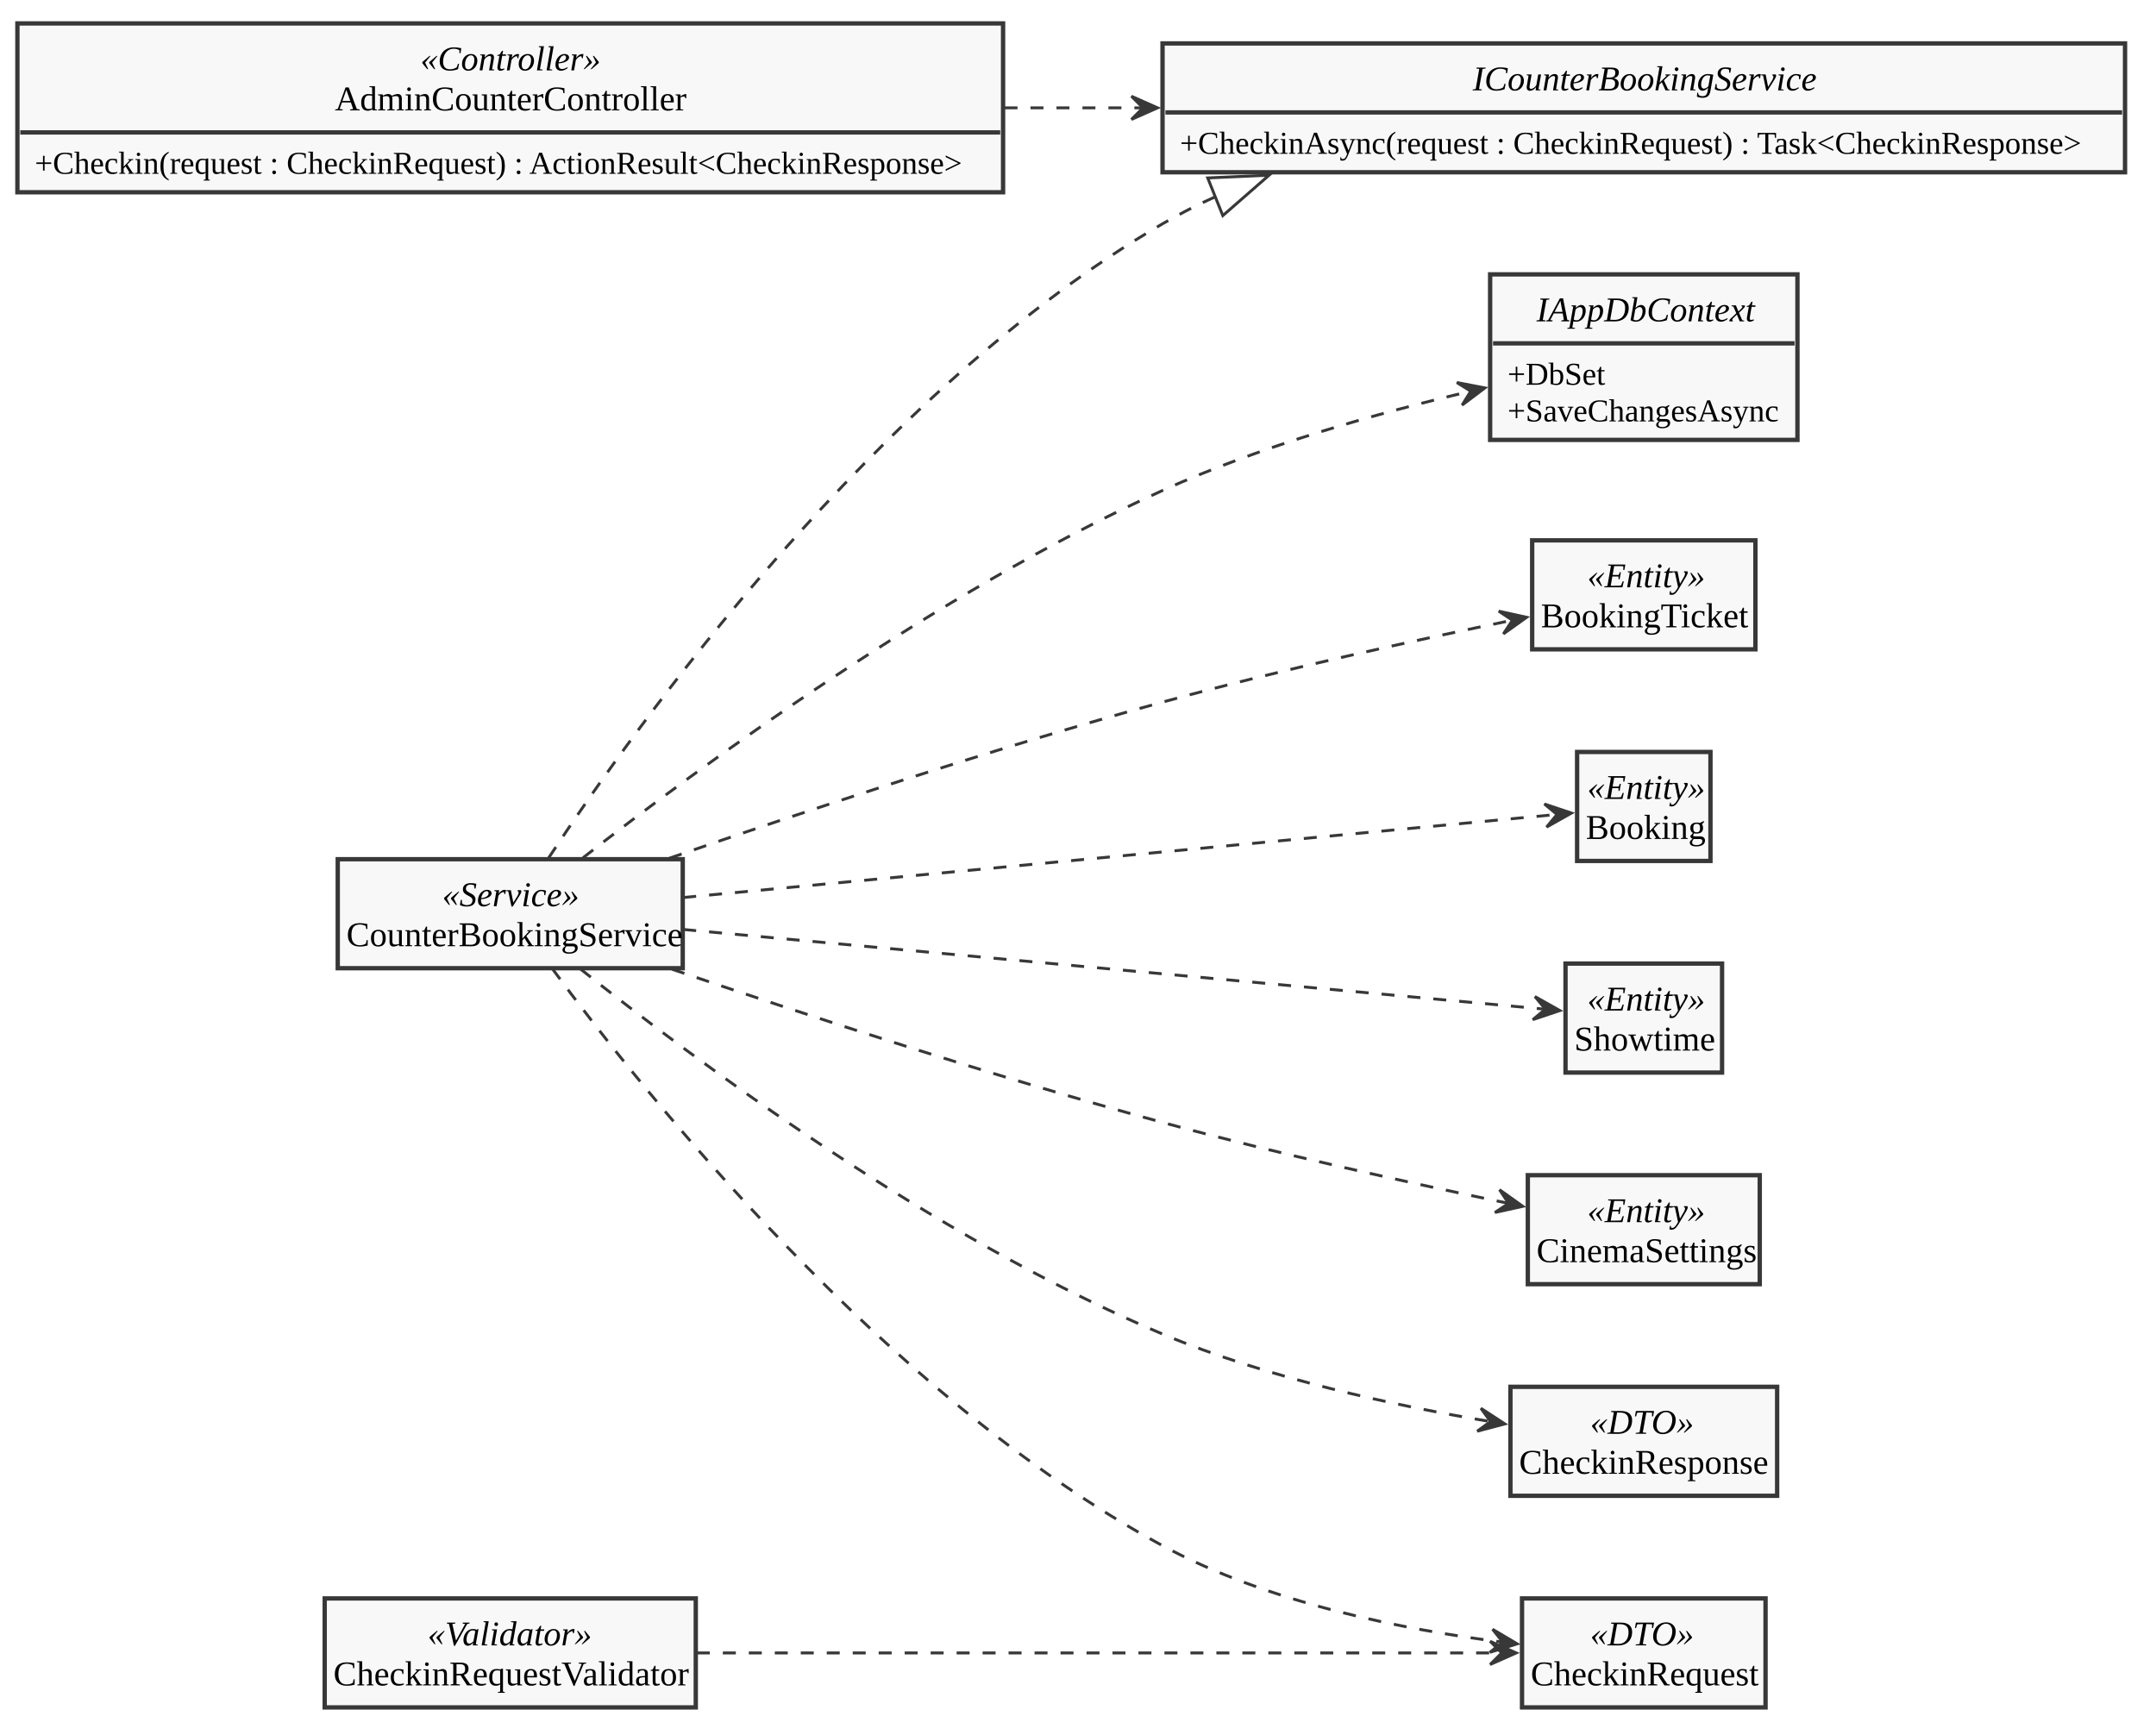
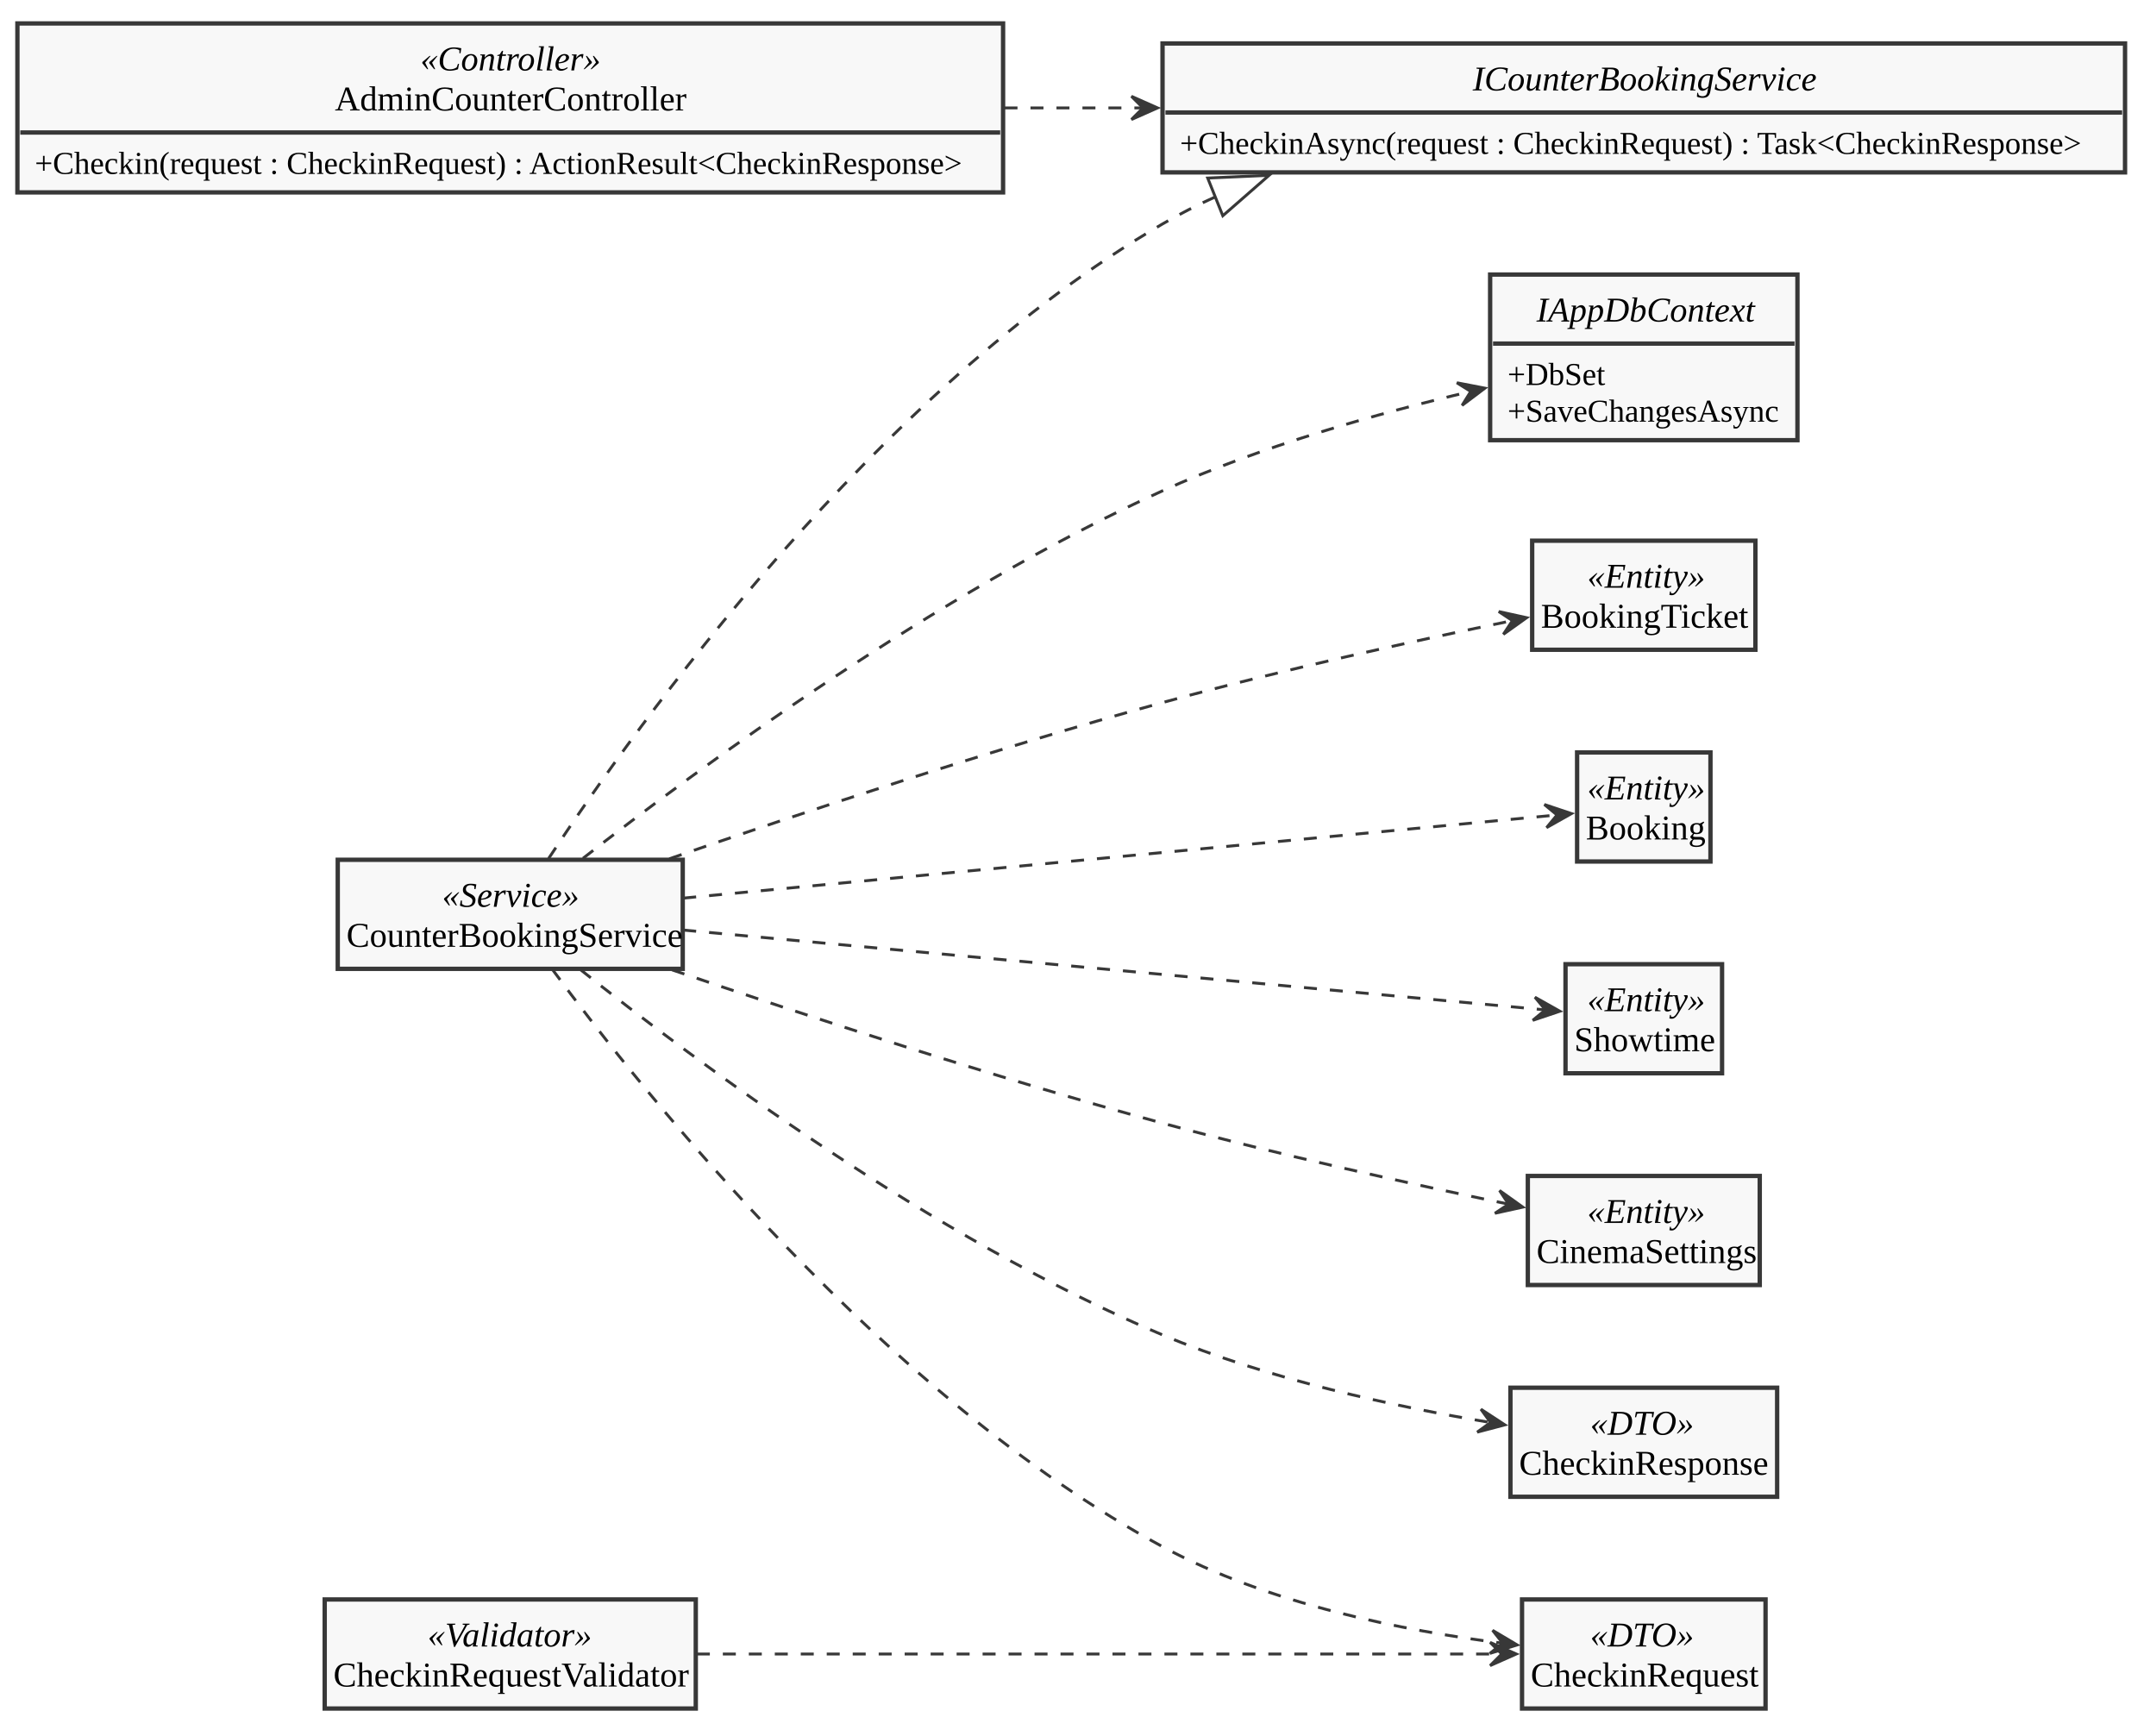
- <svg xmlns="http://www.w3.org/2000/svg" contentScriptType="application/ecmascript" contentStyleType="text/css" height="935.938px" preserveAspectRatio="none" style="width:1162px;height:935px;" version="1.1" viewBox="0 0 1162 935" width="1162.5px" zoomAndPan="magnify">
+ <svg xmlns="http://www.w3.org/2000/svg" height="935.938" preserveAspectRatio="none" version="1.1" viewBox="0 0 1162 935" width="1162.5" overflow="hidden">
  <defs />
  <g>
    <rect fill="#F8F8F8" height="91.01" id="AdminCounterController" style="stroke: #383838; stroke-width: 2.344;" width="531.25" x="9.375" y="12.625" />
    <text fill="#000000" font-family="Times New Roman" font-size="18.75" font-style="italic" lengthAdjust="spacingAndGlyphs" textLength="96.875" x="226.562" y="37.942">«Controller»</text>
    <text fill="#000000" font-family="Times New Roman" font-size="18.75" lengthAdjust="spacingAndGlyphs" textLength="189.062" x="180.469" y="59.503">AdminCounterController</text>
    <line style="stroke: #383838; stroke-width: 2.344;" x1="10.938" x2="539.062" y1="71.371" y2="71.371" />
    <text fill="#000000" font-family="Times New Roman" font-size="17.188" lengthAdjust="spacingAndGlyphs" textLength="512.5" x="18.75" y="93.668">+Checkin(request : CheckinRequest) : ActionResult&lt;CheckinResponse&gt;</text>
    <rect fill="#F8F8F8" height="69.45" id="ICounterBookingService" style="stroke: #383838; stroke-width: 2.344;" width="518.75" x="626.562" y="23.406" />
    <text fill="#000000" font-family="Times New Roman" font-size="18.75" font-style="italic" lengthAdjust="spacingAndGlyphs" textLength="184.375" x="793.75" y="48.724">ICounterBookingService</text>
    <line style="stroke: #383838; stroke-width: 2.344;" x1="628.125" x2="1143.75" y1="60.592" y2="60.592" />
    <text fill="#000000" font-family="Times New Roman" font-size="17.188" lengthAdjust="spacingAndGlyphs" textLength="500" x="635.938" y="82.888">+CheckinAsync(request : CheckinRequest) : Task&lt;CheckinResponse&gt;</text>
    <rect fill="#F8F8F8" height="58.746" id="CounterBookingService" style="stroke: #383838; stroke-width: 2.344;" width="185.938" x="182.031" y="463.125" />
    <text fill="#000000" font-family="Times New Roman" font-size="18.75" font-style="italic" lengthAdjust="spacingAndGlyphs" textLength="73.438" x="238.281" y="488.442">«Service»</text>
    <text fill="#000000" font-family="Times New Roman" font-size="18.75" lengthAdjust="spacingAndGlyphs" textLength="176.562" x="186.719" y="510.003">CounterBookingService</text>
    <rect fill="#F8F8F8" height="58.746" id="CheckinRequestValidator" style="stroke: #383838; stroke-width: 2.344;" width="200" x="175" y="861.562" />
    <text fill="#000000" font-family="Times New Roman" font-size="18.75" font-style="italic" lengthAdjust="spacingAndGlyphs" textLength="89.062" x="230.469" y="886.88">«Validator»</text>
    <text fill="#000000" font-family="Times New Roman" font-size="18.75" lengthAdjust="spacingAndGlyphs" textLength="190.625" x="179.688" y="908.441">CheckinRequestValidator</text>
    <rect fill="#F8F8F8" height="89.214" id="IAppDbContext" style="stroke: #383838; stroke-width: 2.344;" width="165.625" x="803.125" y="147.891" />
    <text fill="#000000" font-family="Times New Roman" font-size="18.75" font-style="italic" lengthAdjust="spacingAndGlyphs" textLength="115.625" x="828.125" y="173.208">IAppDbContext</text>
    <line style="stroke: #383838; stroke-width: 2.344;" x1="804.688" x2="967.188" y1="185.076" y2="185.076" />
    <text fill="#000000" font-family="Times New Roman" font-size="17.188" lengthAdjust="spacingAndGlyphs" textLength="51.562" x="812.5" y="207.372">+DbSet</text>
    <text fill="#000000" font-family="Times New Roman" font-size="17.188" lengthAdjust="spacingAndGlyphs" textLength="146.875" x="812.5" y="227.136">+SaveChangesAsync</text>
    <rect fill="#F8F8F8" height="58.746" id="BookingTicket" style="stroke: #383838; stroke-width: 2.344;" width="120.312" x="825.781" y="291.25" />
    <text fill="#000000" font-family="Times New Roman" font-size="18.75" font-style="italic" lengthAdjust="spacingAndGlyphs" textLength="60.938" x="855.469" y="316.567">«Entity»</text>
    <text fill="#000000" font-family="Times New Roman" font-size="18.75" lengthAdjust="spacingAndGlyphs" textLength="110.938" x="830.469" y="338.128">BookingTicket</text>
    <rect fill="#F8F8F8" height="58.746" id="Booking" style="stroke: #383838; stroke-width: 2.344;" width="71.875" x="850" y="405.312" />
    <text fill="#000000" font-family="Times New Roman" font-size="18.75" font-style="italic" lengthAdjust="spacingAndGlyphs" textLength="60.938" x="855.469" y="430.63">«Entity»</text>
    <text fill="#000000" font-family="Times New Roman" font-size="18.75" lengthAdjust="spacingAndGlyphs" textLength="62.5" x="854.688" y="452.191">Booking</text>
    <rect fill="#F8F8F8" height="58.746" id="Showtime" style="stroke: #383838; stroke-width: 2.344;" width="84.375" x="843.75" y="519.375" />
    <text fill="#000000" font-family="Times New Roman" font-size="18.75" font-style="italic" lengthAdjust="spacingAndGlyphs" textLength="60.938" x="855.469" y="544.692">«Entity»</text>
    <text fill="#000000" font-family="Times New Roman" font-size="18.75" lengthAdjust="spacingAndGlyphs" textLength="75" x="848.438" y="566.253">Showtime</text>
    <rect fill="#F8F8F8" height="58.746" id="CinemaSettings" style="stroke: #383838; stroke-width: 2.344;" width="125" x="823.438" y="633.438" />
    <text fill="#000000" font-family="Times New Roman" font-size="18.75" font-style="italic" lengthAdjust="spacingAndGlyphs" textLength="60.938" x="855.469" y="658.755">«Entity»</text>
    <text fill="#000000" font-family="Times New Roman" font-size="18.75" lengthAdjust="spacingAndGlyphs" textLength="115.625" x="828.125" y="680.316">CinemaSettings</text>
    <rect fill="#F8F8F8" height="58.746" id="CheckinRequest" style="stroke: #383838; stroke-width: 2.344;" width="131.25" x="820.312" y="861.562" />
    <text fill="#000000" font-family="Times New Roman" font-size="18.75" font-style="italic" lengthAdjust="spacingAndGlyphs" textLength="57.812" x="857.031" y="886.88">«DTO»</text>
    <text fill="#000000" font-family="Times New Roman" font-size="18.75" lengthAdjust="spacingAndGlyphs" textLength="121.875" x="825" y="908.441">CheckinRequest</text>
    <rect fill="#F8F8F8" height="58.746" id="CheckinResponse" style="stroke: #383838; stroke-width: 2.344;" width="143.75" x="814.062" y="747.5" />
    <text fill="#000000" font-family="Times New Roman" font-size="18.75" font-style="italic" lengthAdjust="spacingAndGlyphs" textLength="57.812" x="857.031" y="772.817">«DTO»</text>
    <text fill="#000000" font-family="Times New Roman" font-size="18.75" lengthAdjust="spacingAndGlyphs" textLength="134.375" x="818.75" y="794.378">CheckinResponse</text>
    <path d="M541.391,58.125 C566.25,58.125 591.453,58.125 616.328,58.125 " fill="none" id="AdminCounterController-ICounterBookingService" style="stroke: #383838; stroke-width: 1.562; stroke-dasharray: 7.0,7.0;" />
    <polygon fill="#383838" points="623.859,58.125,609.797,51.875,616.047,58.125,609.797,64.375,623.859,58.125" style="stroke: #383838; stroke-width: 1.562;" />
    <path d="M295.703,462.391 C342.703,391.031 471.359,210.891 626.562,120.625 C635.672,115.328 645.219,110.469 655.047,106.031 " fill="none" id="CounterBookingService-ICounterBookingService" style="stroke: #383838; stroke-width: 1.562; stroke-dasharray: 7.0,7.0;" />
    <polygon fill="none" points="650.906,95.906,683.984,94.438,659.047,116.219,650.906,95.906" style="stroke: #383838; stroke-width: 1.562;" />
    <path d="M360.75,462.594 C431.234,438.141 534.734,403.641 626.562,378.438 C690.062,361.016 763.422,344.953 815.609,334.203 " fill="none" id="CounterBookingService-BookingTicket" style="stroke: #383838; stroke-width: 1.562; stroke-dasharray: 7.0,7.0;" />
    <polygon fill="#383838" points="822.797,332.734,807.769,329.423,815.142,334.297,810.268,341.67,822.797,332.734" style="stroke: #383838; stroke-width: 1.562;" />
    <path d="M368.219,483.781 C500.641,471.188 740.438,448.375 839.594,438.953 " fill="none" id="CounterBookingService-Booking" style="stroke: #383838; stroke-width: 1.562; stroke-dasharray: 7.0,7.0;" />
    <polygon fill="#383838" points="846.953,438.25,832.363,433.356,839.176,438.988,833.543,445.8,846.953,438.25" style="stroke: #383838; stroke-width: 1.562;" />
    <path d="M368.219,500.984 C497.75,512.969 730.031,534.469 832.922,543.984 " fill="none" id="CounterBookingService-Showtime" style="stroke: #383838; stroke-width: 1.562; stroke-dasharray: 7.0,7.0;" />
    <polygon fill="#383838" points="840.688,544.703,827.276,537.157,832.91,543.968,826.099,549.602,840.688,544.703" style="stroke: #383838; stroke-width: 1.562;" />
    <path d="M362.219,522.422 C432.672,546.469 535.422,580.188 626.562,605 C689.266,622.078 761.531,637.953 813.578,648.734 " fill="none" id="CounterBookingService-CinemaSettings" style="stroke: #383838; stroke-width: 1.562; stroke-dasharray: 7.0,7.0;" />
    <polygon fill="#383838" points="820.734,650.219,808.206,641.283,813.08,648.657,805.706,653.531,820.734,650.219" style="stroke: #383838; stroke-width: 1.562;" />
    <path d="M297.703,522.172 C347.047,589.094 477.062,752.188 626.562,833.125 C683.719,864.062 756.578,878.469 810.25,885.156 " fill="none" id="CounterBookingService-CheckinRequest" style="stroke: #383838; stroke-width: 1.562; stroke-dasharray: 7.0,7.0;" />
    <polygon fill="#383838" points="817.688,886.047,804.453,878.194,809.929,885.133,802.99,890.609,817.688,886.047" style="stroke: #383838; stroke-width: 1.562;" />
    <path d="M312.906,522.359 C373.906,570.953 502.422,666.938 626.562,719.062 C683.5,742.969 751.844,757.719 803.859,766.328 " fill="none" id="CounterBookingService-CheckinResponse" style="stroke: #383838; stroke-width: 1.562; stroke-dasharray: 7.0,7.0;" />
    <polygon fill="#383838" points="811.047,767.5,798.164,759.083,803.335,766.252,796.167,771.423,811.047,767.5" style="stroke: #383838; stroke-width: 1.562;" />
    <path d="M375.578,890.938 C497.203,890.938 700.797,890.938 809.938,890.938 " fill="none" id="CheckinRequestValidator-CheckinRequest" style="stroke: #383838; stroke-width: 1.562; stroke-dasharray: 7.0,7.0;" />
    <polygon fill="#383838" points="817.188,890.938,803.125,884.688,809.375,890.938,803.125,897.188,817.188,890.938" style="stroke: #383838; stroke-width: 1.562;" />
    <path d="M314.188,462.359 C375.969,414.188 504.297,319.672 626.562,264.375 C679.547,240.406 742.344,222.703 792.703,210.859 " fill="none" id="CounterBookingService-IAppDbContext" style="stroke: #383838; stroke-width: 1.562; stroke-dasharray: 7.0,7.0;" />
    <polygon fill="#383838" points="800.297,209.094,785.187,206.179,792.686,210.857,788.008,218.356,800.297,209.094" style="stroke: #383838; stroke-width: 1.562;" />
  </g>
</svg>
